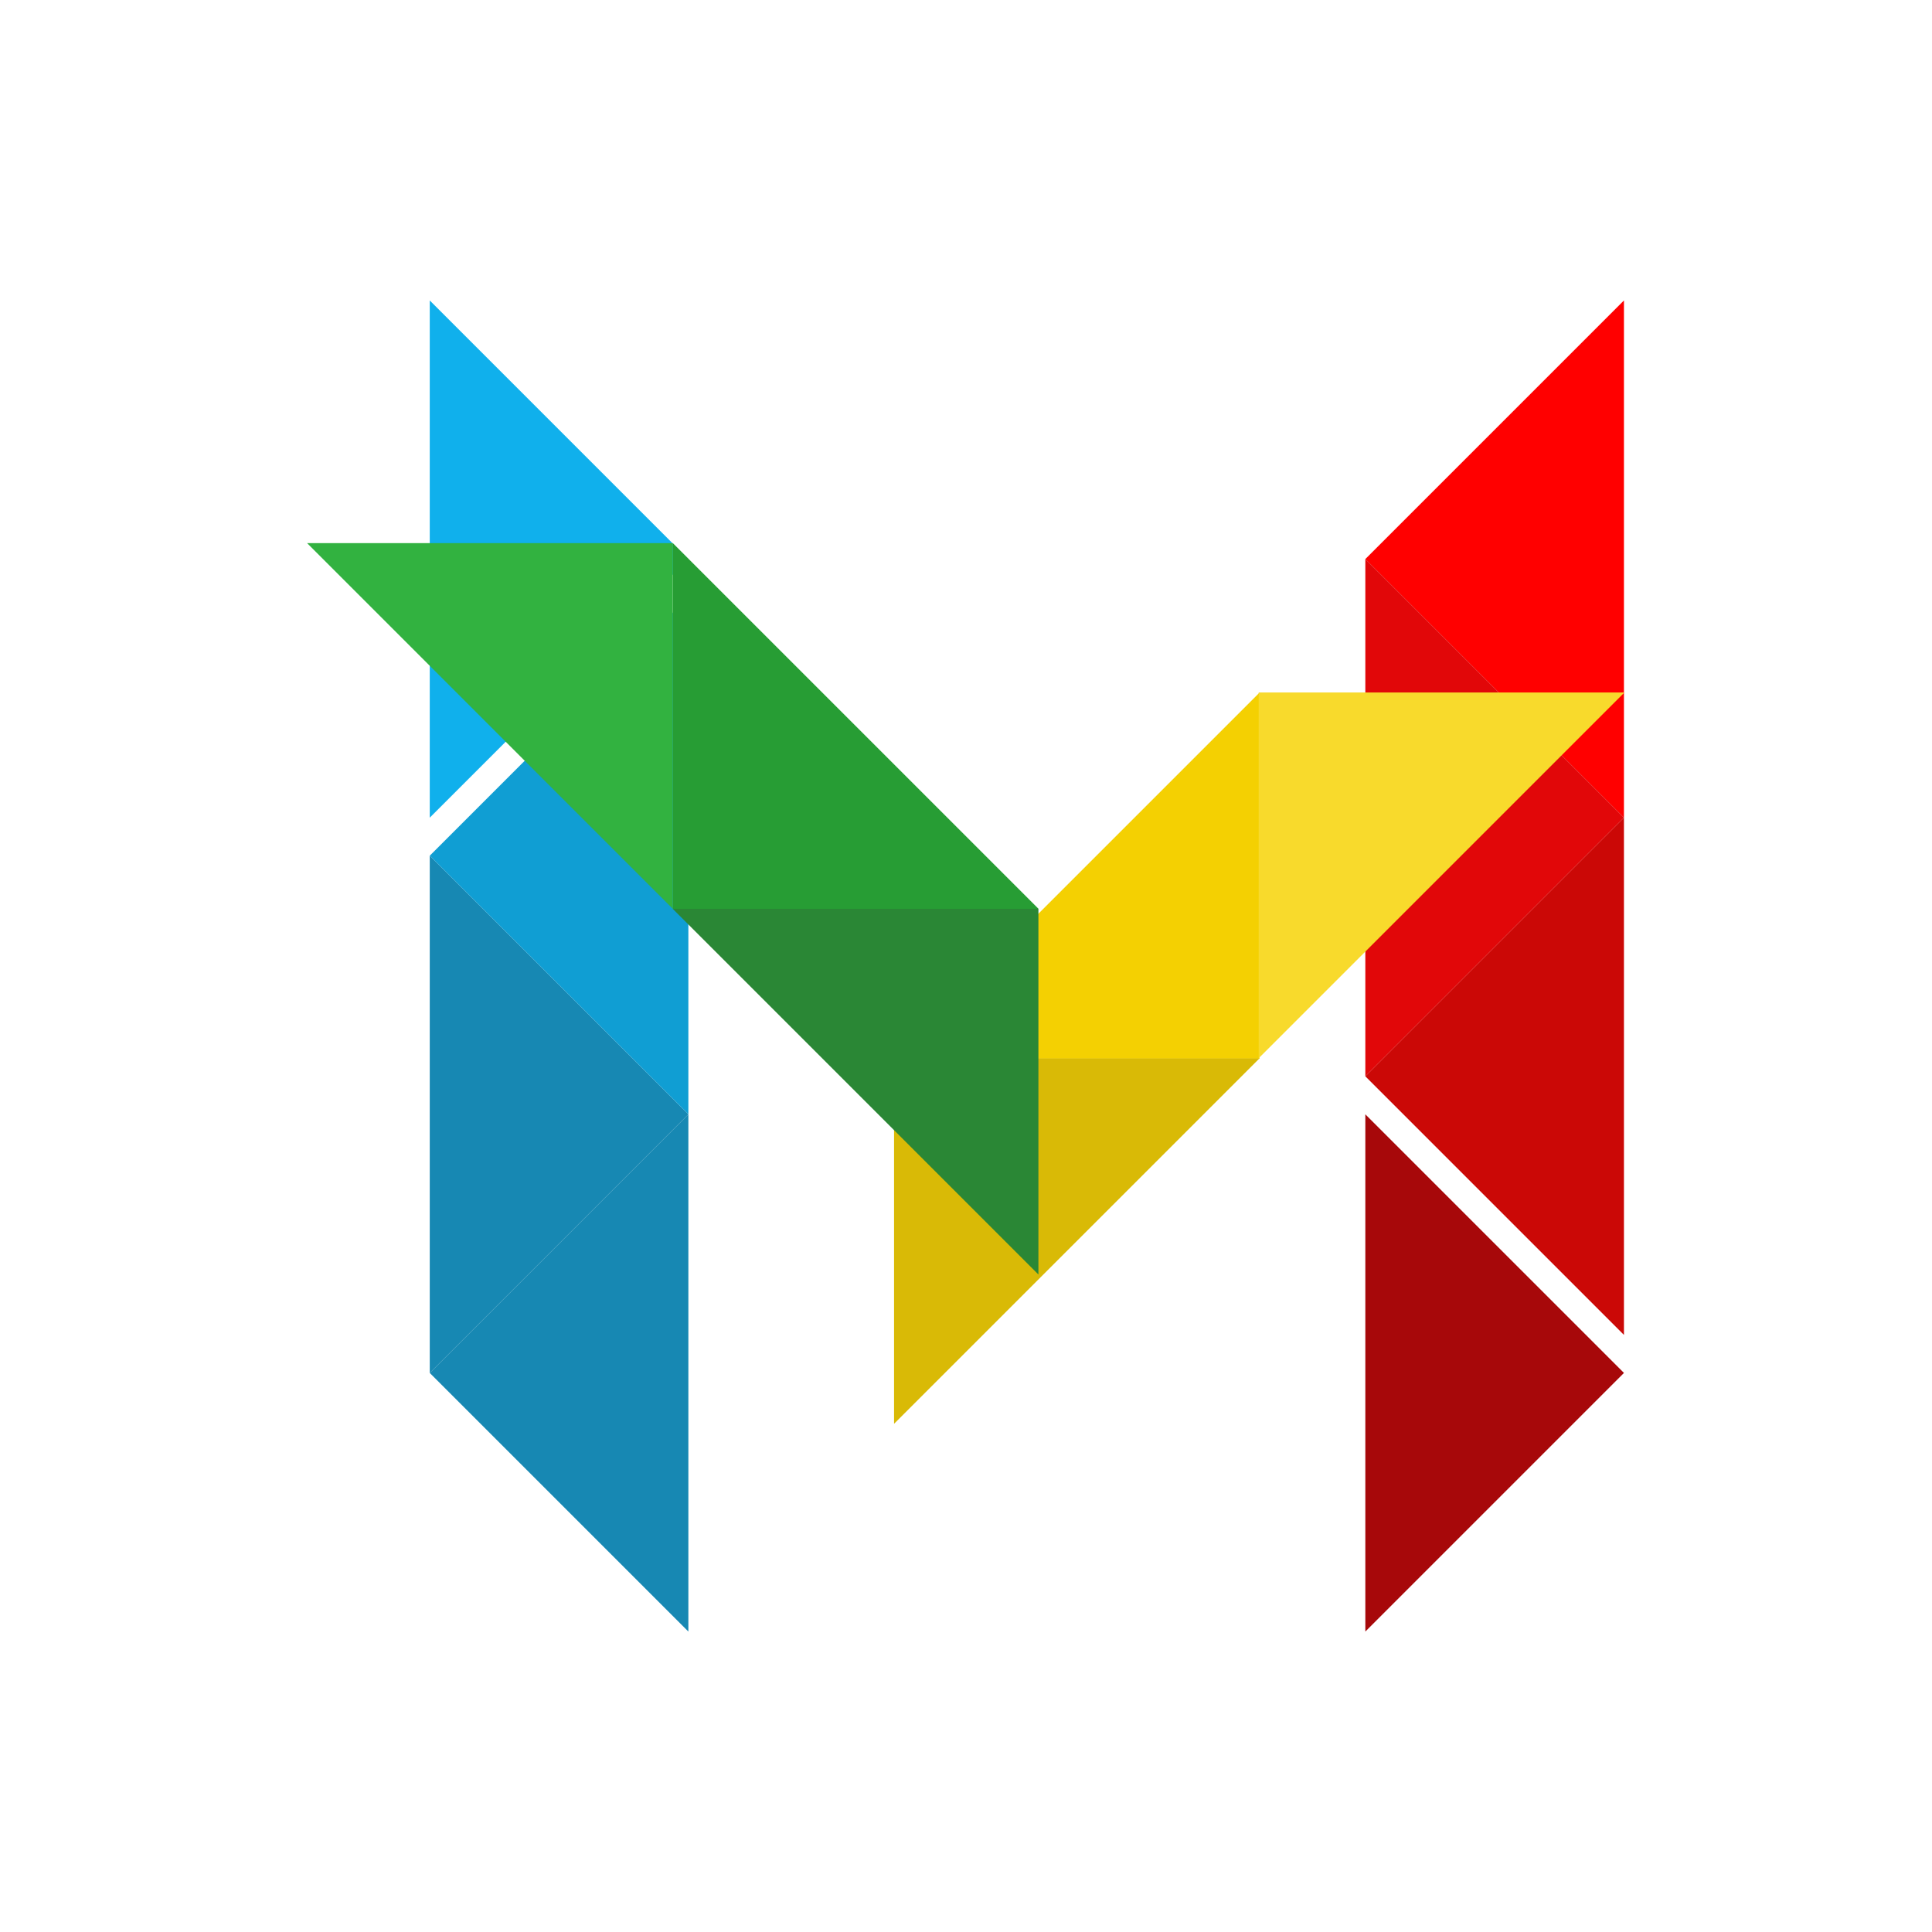
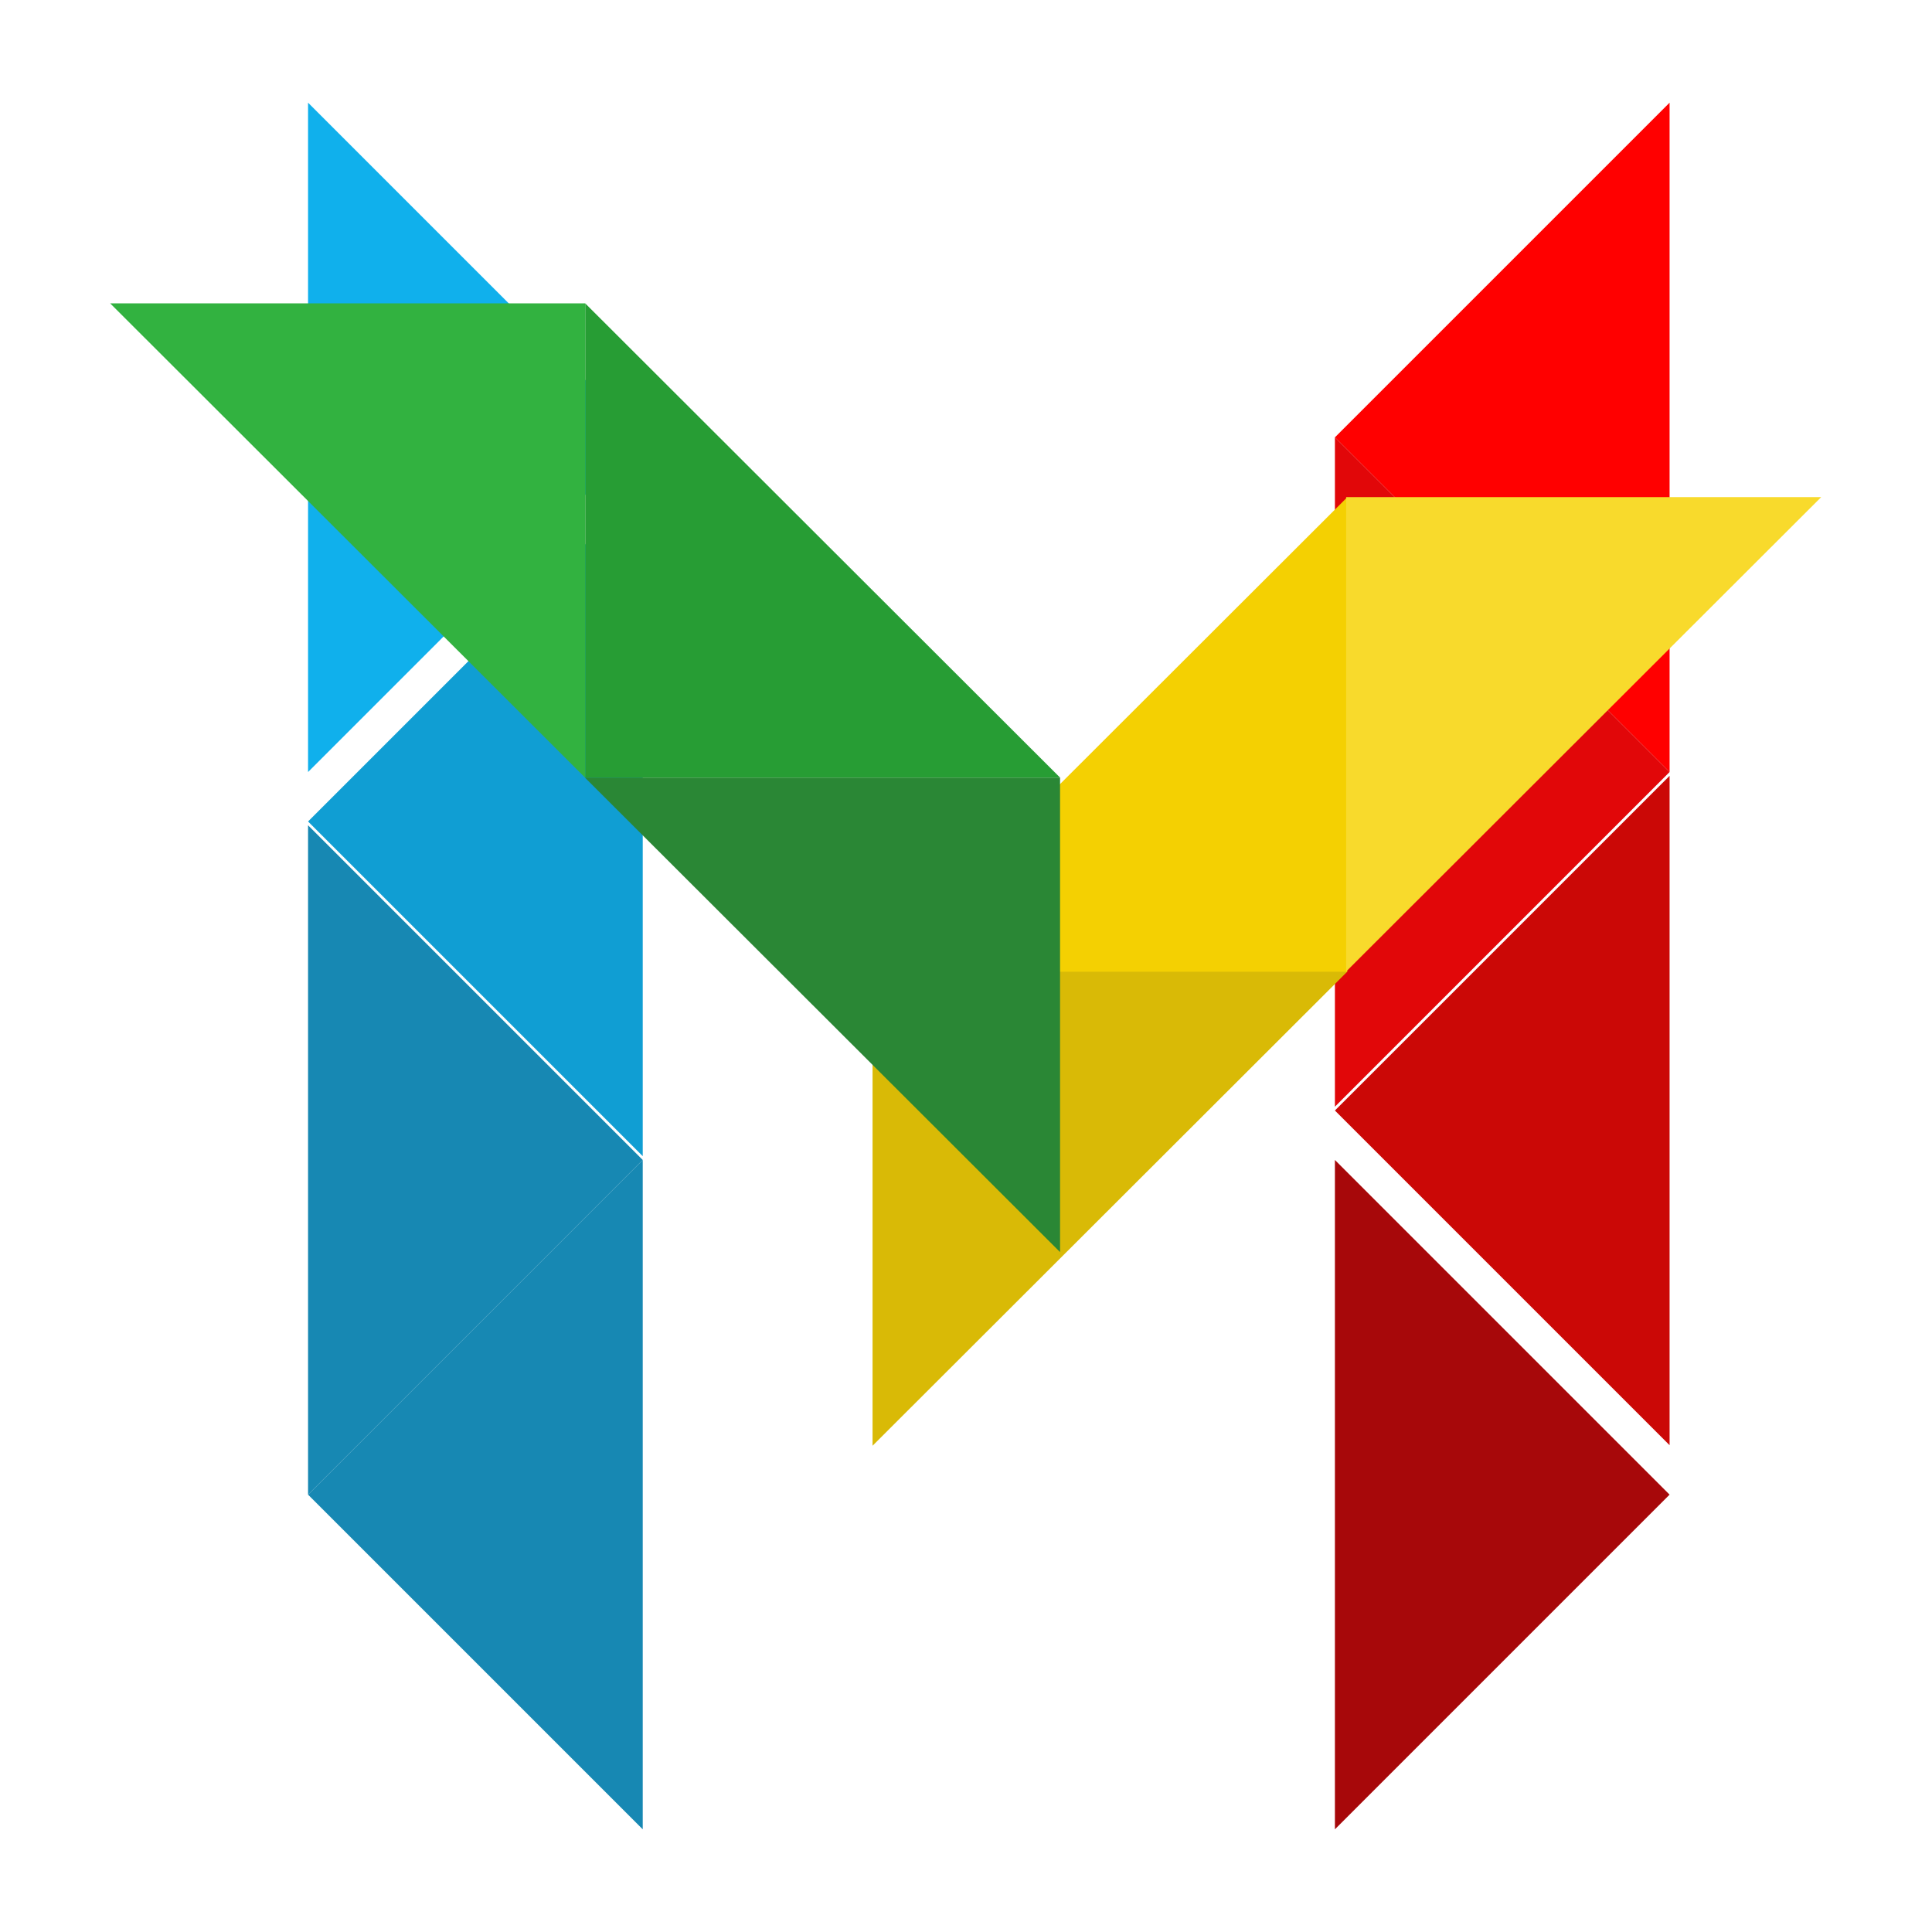
<svg xmlns="http://www.w3.org/2000/svg" width="508px" height="508px" viewBox="0 0 508 508" version="1.1">
  <g id="middleware" stroke="none" stroke-width="1" fill="none" fill-rule="evenodd">
-     <g id="polygons" transform="translate(80, 79)">
-       <polygon id="Triangle" fill="#1788B3" transform="translate(67, 214) rotate(-270) translate(-67, -214) " points="67 180 135 248 -1 248" />
-       <polygon id="Triangle" fill="#1788B3" transform="translate(67, 282) rotate(-90) translate(-67, -282) " points="67 248 135 316 -1 316" />
-       <polygon id="Triangle" fill="#CB0806" transform="translate(313, 204) rotate(-90) translate(-313, -204) " points="313 170 381 238 245 238" />
-       <polygon id="Triangle" fill="#FF0000" transform="translate(313, 68) rotate(-90) translate(-313, -68) " points="313 34 381 102 245 102" />
-       <polygon id="Triangle" fill="#E10709" transform="translate(313, 136) rotate(-270) translate(-313, -136) " points="313 102 381 170 245 170" />
-       <polygon id="Triangle" fill="#A7080A" transform="translate(313, 282) rotate(-270) translate(-313, -282) " points="313 248 381 316 245 316" />
-       <polygon id="Triangle" fill="#109ED3" transform="translate(67, 146) rotate(-90) translate(-67, -146) " points="67 112 135 180 -1 180" />
-       <polygon id="Triangle" fill="#10B0EC" transform="translate(67, 68) rotate(-270) translate(-67, -68) " points="67 34 135 102 -1 102" />
-       <polygon id="Triangle" fill="#D9BA06" transform="translate(179.1249, 223.2498) rotate(-45) translate(-179.1249, -223.2498) " points="179.125 189.25 247.125 257.25 111.125 257.25" />
-       <polygon id="Triangle" fill="#F4D002" transform="translate(227.1249, 175.2498) rotate(-225) translate(-227.1249, -175.2498) " points="227.125 141.25 295.125 209.25 159.125 209.25" />
-       <polygon id="Triangle" fill="#F8DA2C" transform="translate(275, 127.1249) rotate(-45) translate(-275, -127.1249) " points="275 93.125 343 161.125 207 161.125" />
-       <polygon id="Triangle" fill="#279D34" transform="translate(120.9556, 135.934) rotate(-135) translate(-120.9556, -135.934) " points="120.956 101.934 188.956 169.934 52.956 169.934" />
-       <polygon id="Triangle" fill="#32B240" transform="translate(72.87233, 87.85077) rotate(-315) translate(-72.87233, -87.85077) " points="72.872 53.851 140.872 121.851 4.872 121.851" />
-       <polygon id="Triangle" fill="#2A8735" transform="translate(169, 184) rotate(-315) translate(-169, -184) " points="169 150 237 218 101 218" />
+     <g id="polygons" transform="translate(28, 17)">
+       <polygon id="Triangle" fill="#1788B3" transform="translate(97, 288) rotate(-270) translate(-97, -288) " points="97 244 185 332 9 332" />
+       <polygon id="Triangle" fill="#1788B3" transform="translate(97, 376) rotate(-90) translate(-97, -376) " points="97 332 185 420 9 420" />
+       <polygon id="Triangle" fill="#CB0806" transform="translate(367, 275) rotate(-90) translate(-367, -275) " points="367 231 455 319 279 319" />
+       <polygon id="Triangle" fill="#FF0000" transform="translate(367, 98) rotate(-90) translate(-367, -98) " points="367 54 455 142 279 142" />
+       <polygon id="Triangle" fill="#E10709" transform="translate(367, 186) rotate(-270) translate(-367, -186) " points="367 142 455 230 279 230" />
+       <polygon id="Triangle" fill="#A7080A" transform="translate(367, 376) rotate(-270) translate(-367, -376) " points="367 332 455 420 279 420" />
+       <polygon id="Triangle" fill="#109ED3" transform="translate(97, 199) rotate(-90) translate(-97, -199) " points="97 155 185 243 9 243" />
+       <polygon id="Triangle" fill="#10B0EC" transform="translate(97, 98) rotate(-270) translate(-97, -98) " points="97 54 185 142 9 142" />
+       <polygon id="Triangle" fill="#D9BA06" transform="translate(232.6975, 269.5869) rotate(-45) translate(-232.6975, -269.5869) " points="232.639 225.426 320.961 313.748 144.434 313.632" />
+       <polygon id="Triangle" fill="#F4D002" transform="translate(294.9602, 207.324) rotate(-225) translate(-294.9602, -207.324) " points="294.902 163.163 383.224 251.485 206.696 251.369" />
+       <polygon id="Triangle" fill="#F8DA2C" transform="translate(357.225, 144.8991) rotate(-45) translate(-357.225, -144.8991) " points="357.167 100.738 445.489 189.06 268.961 188.944" />
+       <polygon id="Triangle" fill="#279D34" transform="translate(157.1443, 156.3259) rotate(-135) translate(-157.1443, -156.3259) " points="157.202 112.165 245.408 200.371 68.881 200.487" />
+       <polygon id="Triangle" fill="#32B240" transform="translate(94.60921, 93.95499) rotate(-315) translate(-94.60921, -93.95499) " points="94.667 49.794 182.873 138 6.345 138.116" />
+       <polygon id="Triangle" fill="#2A8735" transform="translate(219.4647, 218.6743) rotate(-315) translate(-219.4647, -218.6743) " points="219.523 174.513 307.728 262.719 131.201 262.835" />
    </g>
  </g>
</svg>
